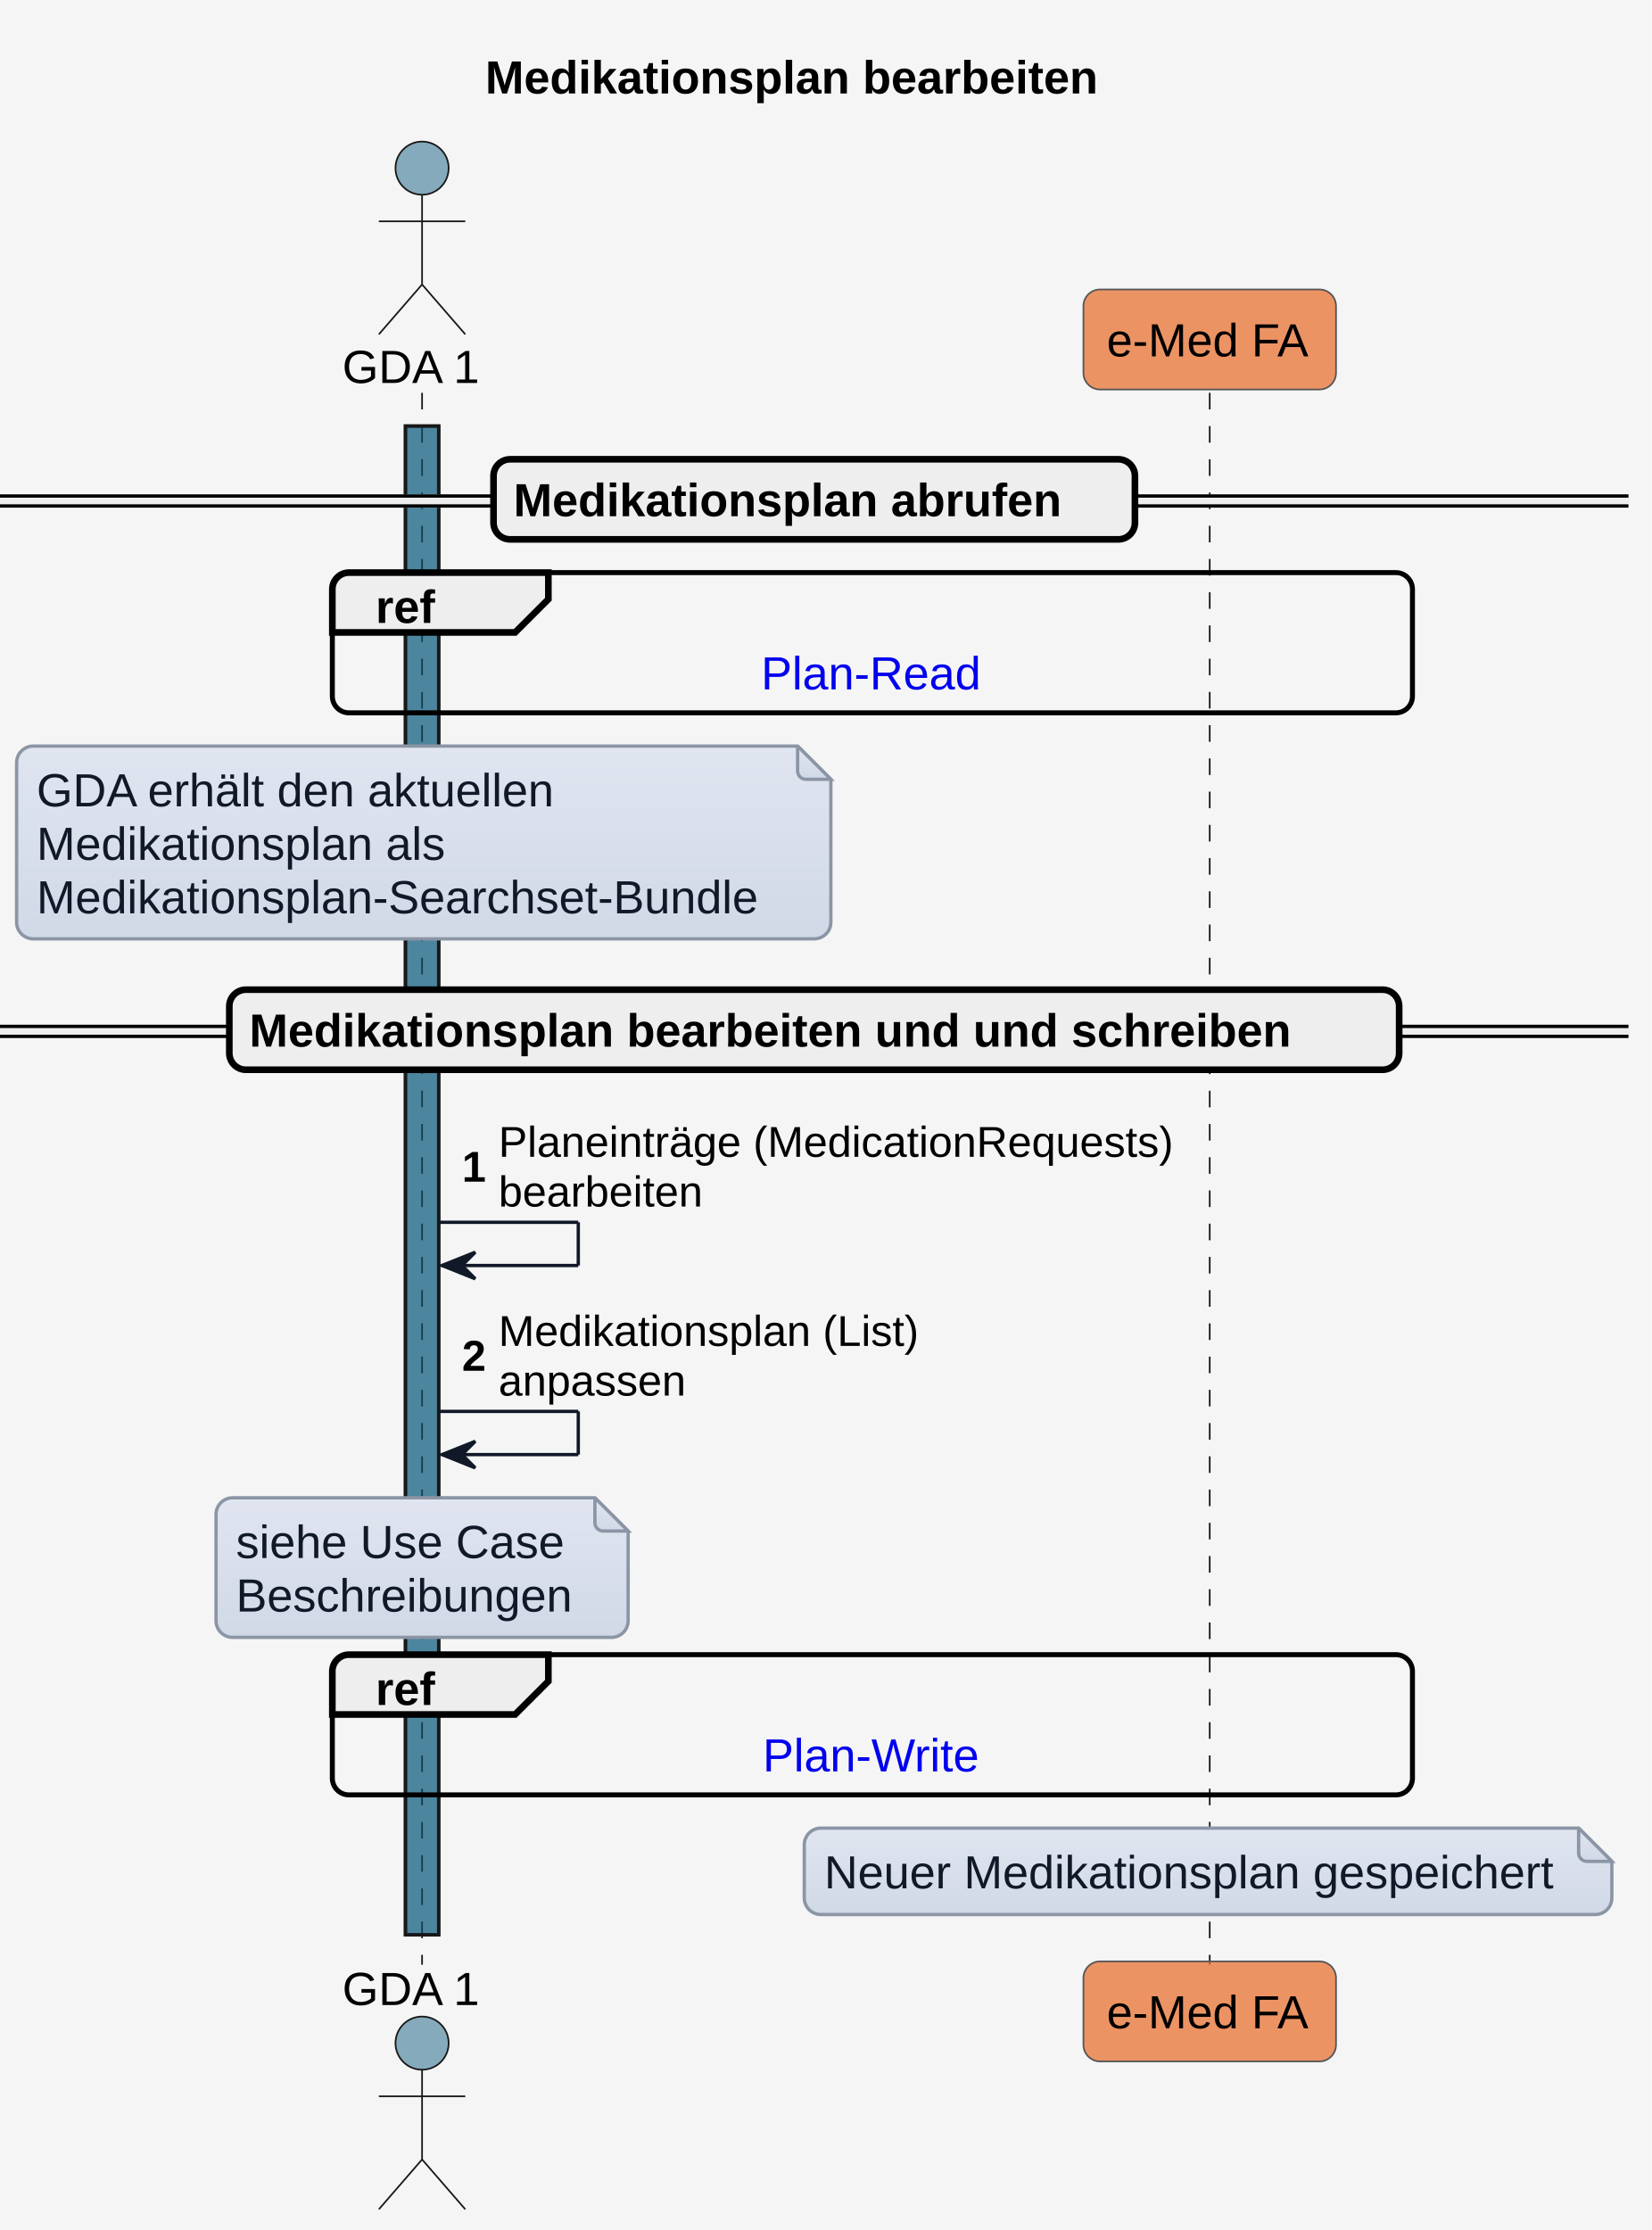
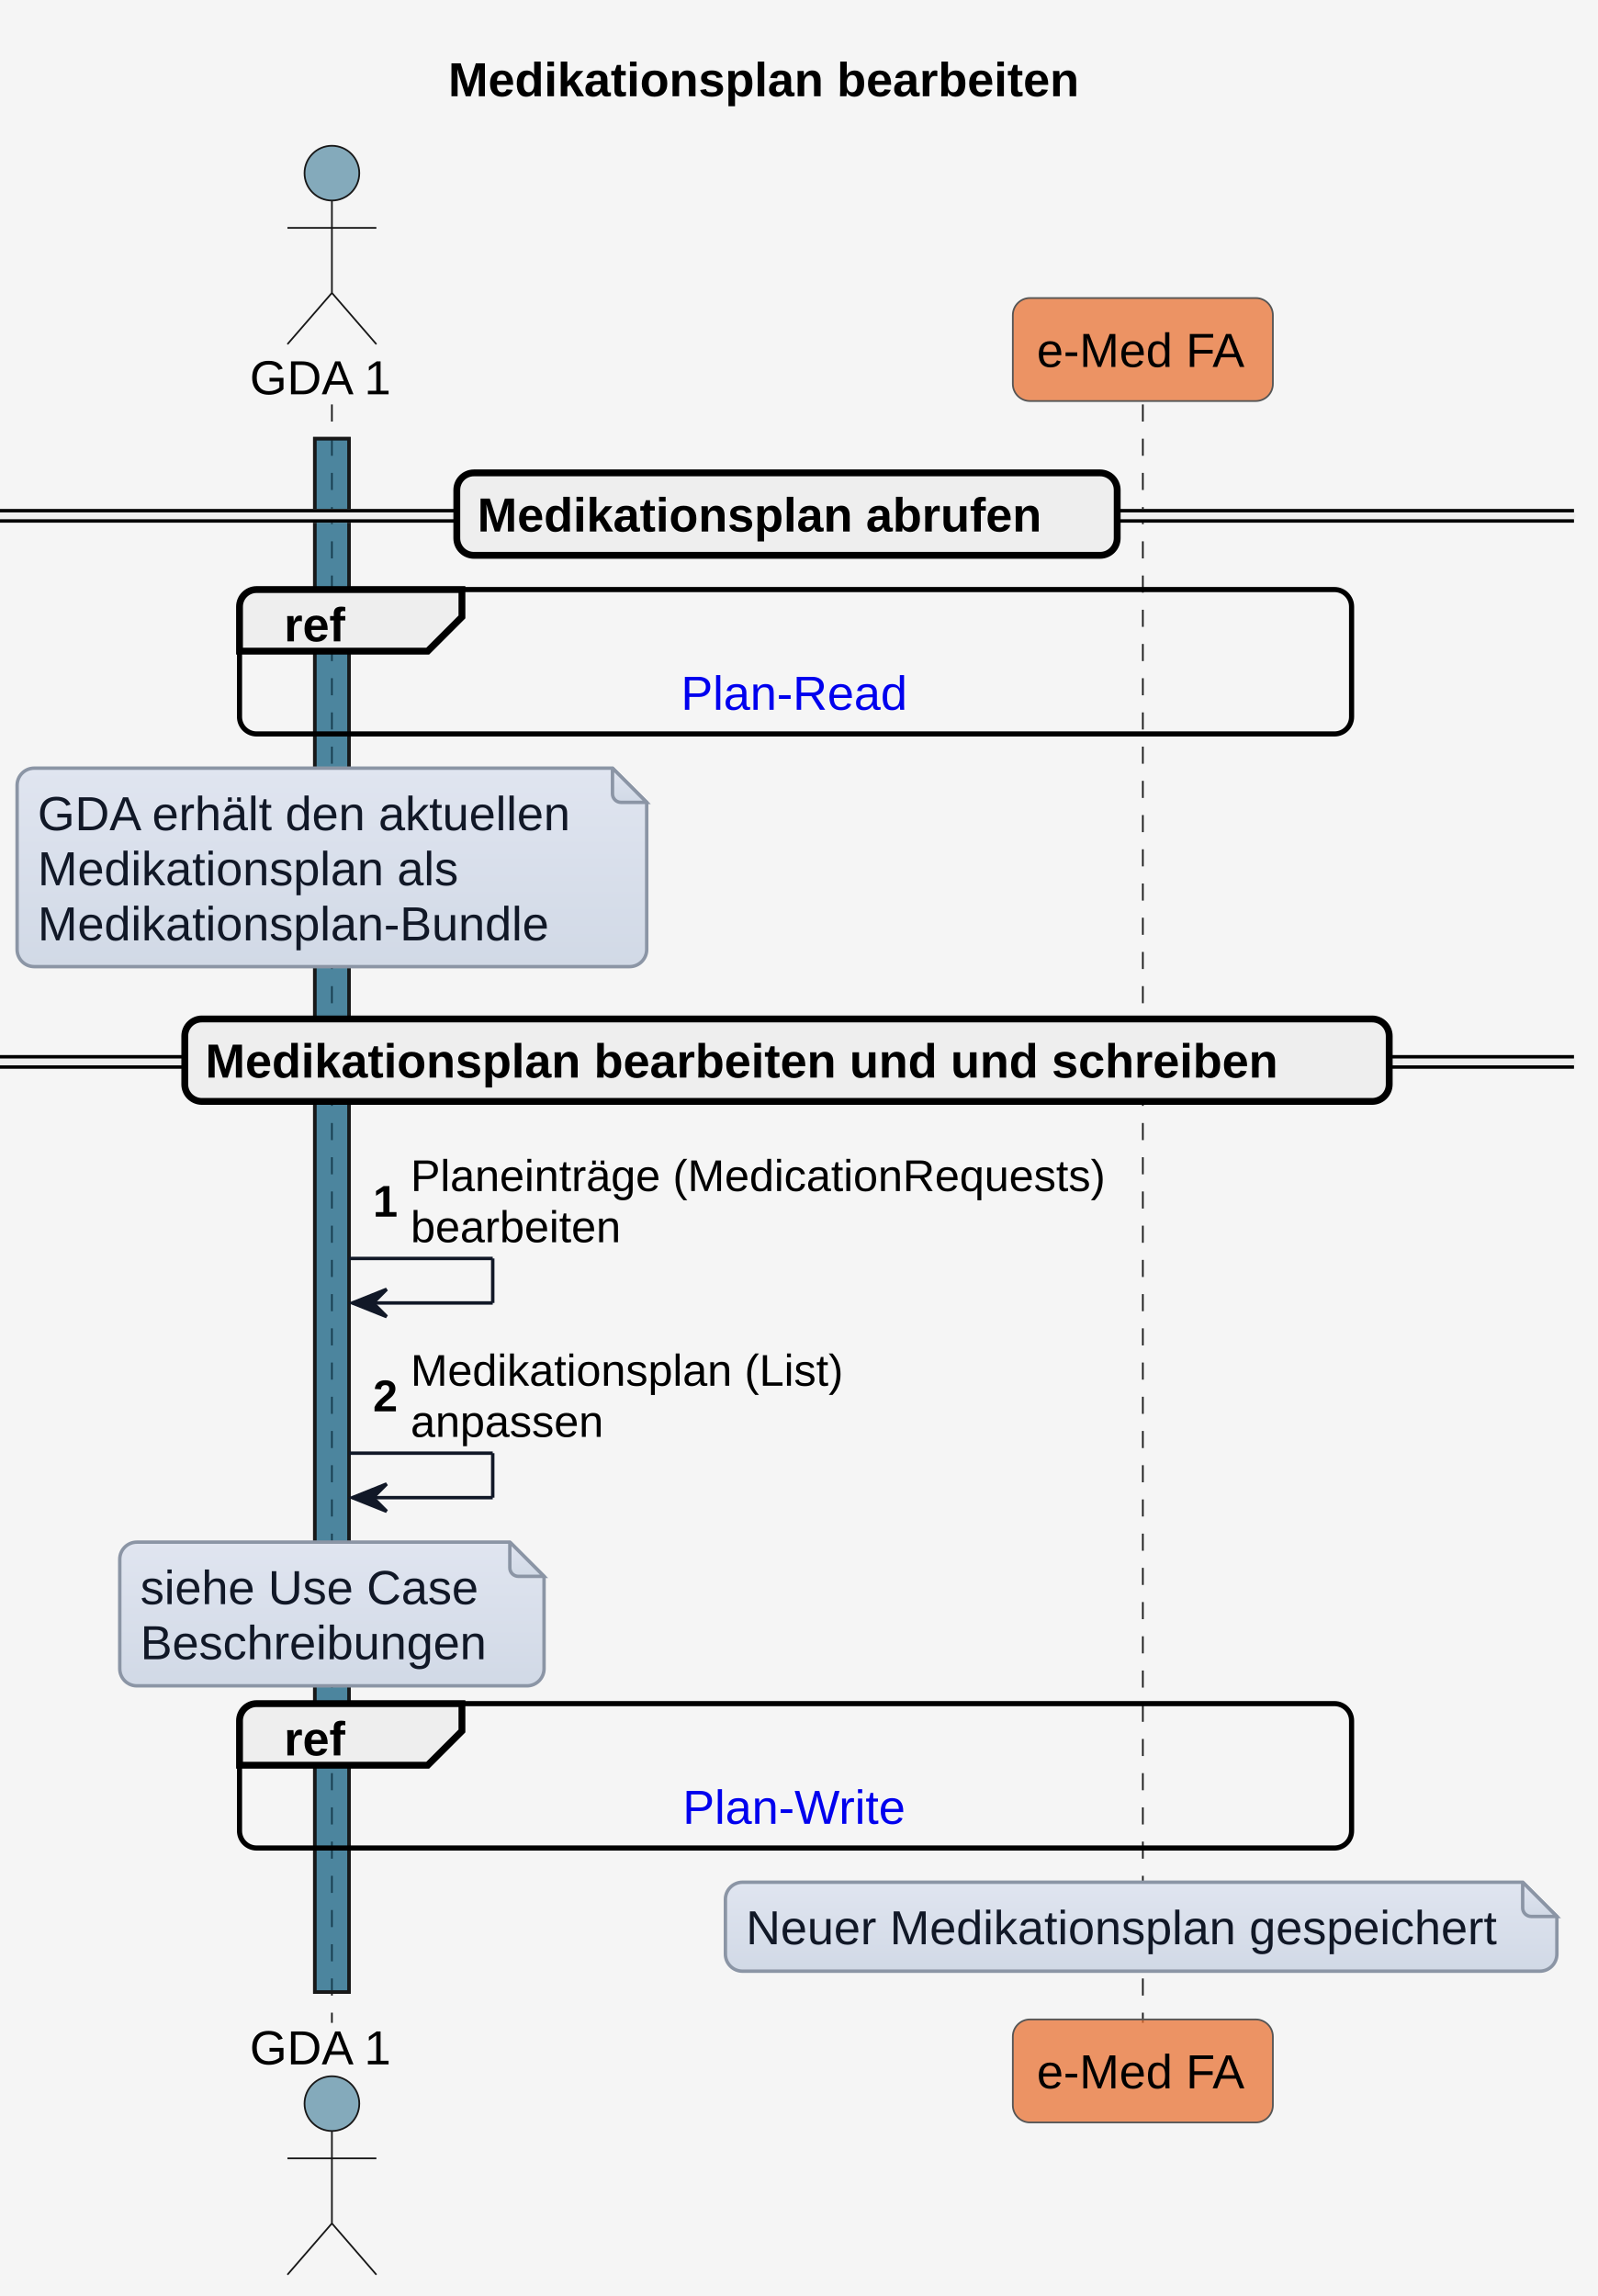
- <svg xmlns="http://www.w3.org/2000/svg" xmlns:xlink="http://www.w3.org/1999/xlink" contentStyleType="text/css" height="671px" preserveAspectRatio="none" style="width:497px;height:671px;background:#F5F5F5;" version="1.1" viewBox="0 0 497 671" width="497px" zoomAndPan="magnify">
+ <svg xmlns="http://www.w3.org/2000/svg" xmlns:xlink="http://www.w3.org/1999/xlink" contentStyleType="text/css" height="671px" preserveAspectRatio="none" style="width:467px;height:671px;background:#F5F5F5;" version="1.1" viewBox="0 0 467 671" width="467px" zoomAndPan="magnify">
  <defs>
-     <linearGradient id="g1w146m51mt2x10" x1="50%" x2="50%" y1="0%" y2="100%">
+     <linearGradient id="g194a2f03t0h7s0" x1="50%" x2="50%" y1="0%" y2="100%">
      <stop offset="0%" stop-color="#E0E5F0" />
      <stop offset="100%" stop-color="#D1D9E6" />
    </linearGradient>
  </defs>
  <g>
-     <rect fill="#F5F5F5" height="671" style="stroke:none;stroke-width:1.0;" width="497" x="0" y="0" />
-     <text fill="#000000" font-family="Arial" font-size="14" font-weight="bold" lengthAdjust="spacing" textLength="197" x="146" y="28.132">Medikationsplan bearbeiten</text>
-     <rect fill="#156082" fill-opacity="0.502" height="453.978" style="stroke:#181818;stroke-width:1.0;" width="10" x="122" y="128.197" />
-     <line style="stroke:#181818;stroke-width:0.5;stroke-dasharray:5.0,5.0;" x1="127" x2="127" y1="118.197" y2="591.176" />
-     <line style="stroke:#181818;stroke-width:0.5;stroke-dasharray:5.0,5.0;" x1="364" x2="364" y1="118.197" y2="591.176" />
-     <text fill="#000000" font-family="Arial" font-size="14" lengthAdjust="spacing" textLength="42" x="103" y="115.231">GDA 1</text>
-     <ellipse cx="127" cy="50.599" fill="#156082" fill-opacity="0.502" rx="8" ry="8" style="stroke:#181818;stroke-width:0.5;" />
-     <path d="M127,58.599 L127,85.599 M114,66.599 L140,66.599 M127,85.599 L114,100.599 M127,85.599 L140,100.599 " fill="none" style="stroke:#181818;stroke-width:0.5;" />
-     <text fill="#000000" font-family="Arial" font-size="14" lengthAdjust="spacing" textLength="42" x="103" y="603.308">GDA 1</text>
-     <ellipse cx="127" cy="614.774" fill="#156082" fill-opacity="0.502" rx="8" ry="8" style="stroke:#181818;stroke-width:0.5;" />
-     <path d="M127,622.774 L127,649.774 M114,630.774 L140,630.774 M127,649.774 L114,664.774 M127,649.774 L140,664.774 " fill="none" style="stroke:#181818;stroke-width:0.5;" />
-     <rect fill="#E97232" fill-opacity="0.741" height="30.099" rx="5" ry="5" style="stroke:#555555;stroke-width:0.5;" width="76" x="326" y="87.099" />
-     <text fill="#000000" font-family="Arial" font-size="14" lengthAdjust="spacing" textLength="62" x="333" y="107.231">e-Med FA</text>
-     <rect fill="#E97232" fill-opacity="0.741" height="30.099" rx="5" ry="5" style="stroke:#555555;stroke-width:0.5;" width="76" x="326" y="590.176" />
-     <text fill="#000000" font-family="Arial" font-size="14" lengthAdjust="spacing" textLength="62" x="333" y="610.308">e-Med FA</text>
-     <rect fill="#156082" fill-opacity="0.502" height="453.978" style="stroke:#181818;stroke-width:1.0;" width="10" x="122" y="128.197" />
-     <rect fill="#EEEEEE" height="3" rx="5" ry="5" style="stroke:#EEEEEE;stroke-width:1.0;" width="490" x="0" y="149.247" />
-     <line style="stroke:#000000;stroke-width:1.0;" x1="0" x2="490" y1="149.247" y2="149.247" />
-     <line style="stroke:#000000;stroke-width:1.0;" x1="0" x2="490" y1="152.247" y2="152.247" />
-     <rect fill="#EEEEEE" height="24.099" rx="5" ry="5" style="stroke:#000000;stroke-width:2.0;" width="193" x="148.5" y="138.197" />
-     <text fill="#000000" font-family="Arial" font-size="14" font-weight="bold" lengthAdjust="spacing" textLength="175" x="154.5" y="155.329">Medikationsplan abrufen</text>
-     <rect fill="none" height="42.197" rx="5" ry="5" style="stroke:#000000;stroke-width:1.5;" width="325" x="100" y="172.296" />
-     <path d="M105,172.296 L165,172.296 L165,180.296 L155,190.296 L100,190.296 L100,177.296 A5,5 0 0 1 105,172.296 " fill="#EEEEEE" style="stroke:#000000;stroke-width:2.0;" />
-     <text fill="#000000" font-family="Arial" font-size="14" font-weight="bold" lengthAdjust="spacing" textLength="20" x="113" y="187.428">ref</text>
+     <rect fill="#F5F5F5" height="671" style="stroke:none;stroke-width:1.0;" width="467" x="0" y="0" />
+     <text fill="#000000" font-family="Arial" font-size="14" font-weight="bold" lengthAdjust="spacing" textLength="197" x="131" y="28.132">Medikationsplan bearbeiten</text>
+     <rect fill="#156082" fill-opacity="0.502" height="453.978" style="stroke:#181818;stroke-width:1.0;" width="10" x="92" y="128.197" />
+     <line style="stroke:#181818;stroke-width:0.5;stroke-dasharray:5.0,5.0;" x1="97" x2="97" y1="118.197" y2="591.176" />
+     <line style="stroke:#181818;stroke-width:0.5;stroke-dasharray:5.0,5.0;" x1="334" x2="334" y1="118.197" y2="591.176" />
+     <text fill="#000000" font-family="Arial" font-size="14" lengthAdjust="spacing" textLength="42" x="73" y="115.231">GDA 1</text>
+     <ellipse cx="97" cy="50.599" fill="#156082" fill-opacity="0.502" rx="8" ry="8" style="stroke:#181818;stroke-width:0.5;" />
+     <path d="M97,58.599 L97,85.599 M84,66.599 L110,66.599 M97,85.599 L84,100.599 M97,85.599 L110,100.599 " fill="none" style="stroke:#181818;stroke-width:0.5;" />
+     <text fill="#000000" font-family="Arial" font-size="14" lengthAdjust="spacing" textLength="42" x="73" y="603.308">GDA 1</text>
+     <ellipse cx="97" cy="614.774" fill="#156082" fill-opacity="0.502" rx="8" ry="8" style="stroke:#181818;stroke-width:0.5;" />
+     <path d="M97,622.774 L97,649.774 M84,630.774 L110,630.774 M97,649.774 L84,664.774 M97,649.774 L110,664.774 " fill="none" style="stroke:#181818;stroke-width:0.5;" />
+     <rect fill="#E97232" fill-opacity="0.741" height="30.099" rx="5" ry="5" style="stroke:#555555;stroke-width:0.5;" width="76" x="296" y="87.099" />
+     <text fill="#000000" font-family="Arial" font-size="14" lengthAdjust="spacing" textLength="62" x="303" y="107.231">e-Med FA</text>
+     <rect fill="#E97232" fill-opacity="0.741" height="30.099" rx="5" ry="5" style="stroke:#555555;stroke-width:0.5;" width="76" x="296" y="590.176" />
+     <text fill="#000000" font-family="Arial" font-size="14" lengthAdjust="spacing" textLength="62" x="303" y="610.308">e-Med FA</text>
+     <rect fill="#156082" fill-opacity="0.502" height="453.978" style="stroke:#181818;stroke-width:1.0;" width="10" x="92" y="128.197" />
+     <rect fill="#EEEEEE" height="3" rx="5" ry="5" style="stroke:#EEEEEE;stroke-width:1.0;" width="460" x="0" y="149.247" />
+     <line style="stroke:#000000;stroke-width:1.0;" x1="0" x2="460" y1="149.247" y2="149.247" />
+     <line style="stroke:#000000;stroke-width:1.0;" x1="0" x2="460" y1="152.247" y2="152.247" />
+     <rect fill="#EEEEEE" height="24.099" rx="5" ry="5" style="stroke:#000000;stroke-width:2.0;" width="193" x="133.5" y="138.197" />
+     <text fill="#000000" font-family="Arial" font-size="14" font-weight="bold" lengthAdjust="spacing" textLength="175" x="139.5" y="155.329">Medikationsplan abrufen</text>
+     <rect fill="none" height="42.197" rx="5" ry="5" style="stroke:#000000;stroke-width:1.5;" width="325" x="70" y="172.296" />
+     <path d="M75,172.296 L135,172.296 L135,180.296 L125,190.296 L70,190.296 L70,177.296 A5,5 0 0 1 75,172.296 " fill="#EEEEEE" style="stroke:#000000;stroke-width:2.0;" />
+     <text fill="#000000" font-family="Arial" font-size="14" font-weight="bold" lengthAdjust="spacing" textLength="20" x="83" y="187.428">ref</text>
    <a href="interactions.html#sequenzdiagramm-plan-read" target="_top" title="interactions.html#sequenzdiagramm-plan-read" xlink:actuate="onRequest" xlink:href="interactions.html#sequenzdiagramm-plan-read" xlink:show="new" xlink:title="interactions.html#sequenzdiagramm-plan-read" xlink:type="simple">
-       <text fill="#0000EE" font-family="Arial" font-size="14" lengthAdjust="spacing" textLength="67" x="229" y="207.428">Plan-Read</text>
+       <text fill="#0000EE" font-family="Arial" font-size="14" lengthAdjust="spacing" textLength="67" x="199" y="207.428">Plan-Read</text>
    </a>
-     <path d="M5,229.493 L5,277.493 A5,5 0 0 0 10,282.493 L245,282.493 A5,5 0 0 0 250,277.493 L250,234.493 L240,224.493 L10,224.493 A5,5 0 0 0 5,229.493 " fill="url(#g1w146m51mt2x10)" style="stroke:#8B95A5;stroke-width:1.0;" />
-     <path d="M240,224.493 L240,231.993 A2.5,2.5 0 0 0 242.5,234.493 L250,234.493 L240,224.493 " fill="url(#g1w146m51mt2x10)" style="stroke:#8B95A5;stroke-width:1.0;" />
+     <path d="M5,229.493 L5,277.493 A5,5 0 0 0 10,282.493 L184,282.493 A5,5 0 0 0 189,277.493 L189,234.493 L179,224.493 L10,224.493 A5,5 0 0 0 5,229.493 " fill="url(#g194a2f03t0h7s0)" style="stroke:#8B95A5;stroke-width:1.0;" />
+     <path d="M179,224.493 L179,231.993 A2.5,2.5 0 0 0 181.5,234.493 L189,234.493 L179,224.493 " fill="url(#g194a2f03t0h7s0)" style="stroke:#8B95A5;stroke-width:1.0;" />
    <text fill="#111827" font-family="Arial" font-size="14" lengthAdjust="spacing" textLength="159" x="11" y="242.625">GDA erhält den aktuellen</text>
    <text fill="#111827" font-family="Arial" font-size="14" lengthAdjust="spacing" textLength="124" x="11" y="258.724">Medikationsplan als</text>
-     <text fill="#111827" font-family="Arial" font-size="14" lengthAdjust="spacing" textLength="220" x="11" y="274.822">Medikationsplan-Searchset-Bundle</text>
-     <rect fill="#EEEEEE" height="3" rx="5" ry="5" style="stroke:#EEEEEE;stroke-width:1.0;" width="490" x="0" y="308.838" />
-     <line style="stroke:#000000;stroke-width:1.0;" x1="0" x2="490" y1="308.838" y2="308.838" />
-     <line style="stroke:#000000;stroke-width:1.0;" x1="0" x2="490" y1="311.838" y2="311.838" />
-     <rect fill="#EEEEEE" height="24.099" rx="5" ry="5" style="stroke:#000000;stroke-width:2.0;" width="352" x="69" y="297.789" />
-     <text fill="#000000" font-family="Arial" font-size="14" font-weight="bold" lengthAdjust="spacing" textLength="334" x="75" y="314.921">Medikationsplan bearbeiten und und schreiben</text>
-     <line style="stroke:#111827;stroke-width:1.0;" x1="132" x2="174" y1="367.785" y2="367.785" />
-     <line style="stroke:#111827;stroke-width:1.0;" x1="174" x2="174" y1="367.785" y2="380.785" />
-     <line style="stroke:#111827;stroke-width:1.0;" x1="133" x2="174" y1="380.785" y2="380.785" />
-     <polygon fill="#111827" points="143,376.785,133,380.785,143,384.785,139,380.785" style="stroke:#111827;stroke-width:1.0;" />
-     <text fill="#000000" font-family="Arial" font-size="13" font-weight="bold" lengthAdjust="spacing" textLength="7" x="139" y="355.556">1</text>
-     <text fill="#000000" font-family="Arial" font-size="13" lengthAdjust="spacing" textLength="202" x="150" y="348.082">Planeinträge (MedicationRequests)</text>
-     <text fill="#000000" font-family="Arial" font-size="13" lengthAdjust="spacing" textLength="60" x="150" y="363.03">bearbeiten</text>
-     <line style="stroke:#111827;stroke-width:1.0;" x1="132" x2="174" y1="424.683" y2="424.683" />
-     <line style="stroke:#111827;stroke-width:1.0;" x1="174" x2="174" y1="424.683" y2="437.683" />
-     <line style="stroke:#111827;stroke-width:1.0;" x1="133" x2="174" y1="437.683" y2="437.683" />
-     <polygon fill="#111827" points="143,433.683,133,437.683,143,441.683,139,437.683" style="stroke:#111827;stroke-width:1.0;" />
-     <text fill="#000000" font-family="Arial" font-size="13" font-weight="bold" lengthAdjust="spacing" textLength="7" x="139" y="412.453">2</text>
-     <text fill="#000000" font-family="Arial" font-size="13" lengthAdjust="spacing" textLength="127" x="150" y="404.979">Medikationsplan (List)</text>
-     <text fill="#000000" font-family="Arial" font-size="13" lengthAdjust="spacing" textLength="56" x="150" y="419.928">anpassen</text>
-     <path d="M65,455.683 L65,487.683 A5,5 0 0 0 70,492.683 L184,492.683 A5,5 0 0 0 189,487.683 L189,460.683 L179,450.683 L70,450.683 A5,5 0 0 0 65,455.683 " fill="url(#g1w146m51mt2x10)" style="stroke:#8B95A5;stroke-width:1.0;" />
-     <path d="M179,450.683 L179,458.183 A2.5,2.5 0 0 0 181.5,460.683 L189,460.683 L179,450.683 " fill="url(#g1w146m51mt2x10)" style="stroke:#8B95A5;stroke-width:1.0;" />
-     <text fill="#111827" font-family="Arial" font-size="14" lengthAdjust="spacing" textLength="99" x="71" y="468.815">siehe Use Case</text>
-     <text fill="#111827" font-family="Arial" font-size="14" lengthAdjust="spacing" textLength="103" x="71" y="484.913">Beschreibungen</text>
-     <rect fill="none" height="42.197" rx="5" ry="5" style="stroke:#000000;stroke-width:1.5;" width="325" x="100" y="497.88" />
-     <path d="M105,497.88 L165,497.88 L165,505.88 L155,515.88 L100,515.88 L100,502.88 A5,5 0 0 1 105,497.88 " fill="#EEEEEE" style="stroke:#000000;stroke-width:2.0;" />
-     <text fill="#000000" font-family="Arial" font-size="14" font-weight="bold" lengthAdjust="spacing" textLength="20" x="113" y="513.012">ref</text>
+     <text fill="#111827" font-family="Arial" font-size="14" lengthAdjust="spacing" textLength="151" x="11" y="274.822">Medikationsplan-Bundle</text>
+     <rect fill="#EEEEEE" height="3" rx="5" ry="5" style="stroke:#EEEEEE;stroke-width:1.0;" width="460" x="0" y="308.838" />
+     <line style="stroke:#000000;stroke-width:1.0;" x1="0" x2="460" y1="308.838" y2="308.838" />
+     <line style="stroke:#000000;stroke-width:1.0;" x1="0" x2="460" y1="311.838" y2="311.838" />
+     <rect fill="#EEEEEE" height="24.099" rx="5" ry="5" style="stroke:#000000;stroke-width:2.0;" width="352" x="54" y="297.789" />
+     <text fill="#000000" font-family="Arial" font-size="14" font-weight="bold" lengthAdjust="spacing" textLength="334" x="60" y="314.921">Medikationsplan bearbeiten und und schreiben</text>
+     <line style="stroke:#111827;stroke-width:1.0;" x1="102" x2="144" y1="367.785" y2="367.785" />
+     <line style="stroke:#111827;stroke-width:1.0;" x1="144" x2="144" y1="367.785" y2="380.785" />
+     <line style="stroke:#111827;stroke-width:1.0;" x1="103" x2="144" y1="380.785" y2="380.785" />
+     <polygon fill="#111827" points="113,376.785,103,380.785,113,384.785,109,380.785" style="stroke:#111827;stroke-width:1.0;" />
+     <text fill="#000000" font-family="Arial" font-size="13" font-weight="bold" lengthAdjust="spacing" textLength="7" x="109" y="355.556">1</text>
+     <text fill="#000000" font-family="Arial" font-size="13" lengthAdjust="spacing" textLength="202" x="120" y="348.082">Planeinträge (MedicationRequests)</text>
+     <text fill="#000000" font-family="Arial" font-size="13" lengthAdjust="spacing" textLength="60" x="120" y="363.03">bearbeiten</text>
+     <line style="stroke:#111827;stroke-width:1.0;" x1="102" x2="144" y1="424.683" y2="424.683" />
+     <line style="stroke:#111827;stroke-width:1.0;" x1="144" x2="144" y1="424.683" y2="437.683" />
+     <line style="stroke:#111827;stroke-width:1.0;" x1="103" x2="144" y1="437.683" y2="437.683" />
+     <polygon fill="#111827" points="113,433.683,103,437.683,113,441.683,109,437.683" style="stroke:#111827;stroke-width:1.0;" />
+     <text fill="#000000" font-family="Arial" font-size="13" font-weight="bold" lengthAdjust="spacing" textLength="7" x="109" y="412.453">2</text>
+     <text fill="#000000" font-family="Arial" font-size="13" lengthAdjust="spacing" textLength="127" x="120" y="404.979">Medikationsplan (List)</text>
+     <text fill="#000000" font-family="Arial" font-size="13" lengthAdjust="spacing" textLength="56" x="120" y="419.928">anpassen</text>
+     <path d="M35,455.683 L35,487.683 A5,5 0 0 0 40,492.683 L154,492.683 A5,5 0 0 0 159,487.683 L159,460.683 L149,450.683 L40,450.683 A5,5 0 0 0 35,455.683 " fill="url(#g194a2f03t0h7s0)" style="stroke:#8B95A5;stroke-width:1.0;" />
+     <path d="M149,450.683 L149,458.183 A2.5,2.5 0 0 0 151.5,460.683 L159,460.683 L149,450.683 " fill="url(#g194a2f03t0h7s0)" style="stroke:#8B95A5;stroke-width:1.0;" />
+     <text fill="#111827" font-family="Arial" font-size="14" lengthAdjust="spacing" textLength="99" x="41" y="468.815">siehe Use Case</text>
+     <text fill="#111827" font-family="Arial" font-size="14" lengthAdjust="spacing" textLength="103" x="41" y="484.913">Beschreibungen</text>
+     <rect fill="none" height="42.197" rx="5" ry="5" style="stroke:#000000;stroke-width:1.5;" width="325" x="70" y="497.88" />
+     <path d="M75,497.88 L135,497.88 L135,505.88 L125,515.88 L70,515.88 L70,502.88 A5,5 0 0 1 75,497.88 " fill="#EEEEEE" style="stroke:#000000;stroke-width:2.0;" />
+     <text fill="#000000" font-family="Arial" font-size="14" font-weight="bold" lengthAdjust="spacing" textLength="20" x="83" y="513.012">ref</text>
    <a href="interactions.html#plan-write" target="_top" title="interactions.html#plan-write" xlink:actuate="onRequest" xlink:href="interactions.html#plan-write" xlink:show="new" xlink:title="interactions.html#plan-write" xlink:type="simple">
-       <text fill="#0000EE" font-family="Arial" font-size="14" lengthAdjust="spacing" textLength="66" x="229.5" y="533.012">Plan-Write</text>
+       <text fill="#0000EE" font-family="Arial" font-size="14" lengthAdjust="spacing" textLength="66" x="199.5" y="533.012">Plan-Write</text>
    </a>
-     <path d="M242,555.077 L242,571.077 A5,5 0 0 0 247,576.077 L480,576.077 A5,5 0 0 0 485,571.077 L485,560.077 L475,550.077 L247,550.077 A5,5 0 0 0 242,555.077 " fill="url(#g1w146m51mt2x10)" style="stroke:#8B95A5;stroke-width:1.0;" />
-     <path d="M475,550.077 L475,557.577 A2.5,2.5 0 0 0 477.5,560.077 L485,560.077 L475,550.077 " fill="url(#g1w146m51mt2x10)" style="stroke:#8B95A5;stroke-width:1.0;" />
-     <text fill="#111827" font-family="Arial" font-size="14" lengthAdjust="spacing" textLength="222" x="248" y="568.209">Neuer Medikationsplan gespeichert</text>
+     <path d="M212,555.077 L212,571.077 A5,5 0 0 0 217,576.077 L450,576.077 A5,5 0 0 0 455,571.077 L455,560.077 L445,550.077 L217,550.077 A5,5 0 0 0 212,555.077 " fill="url(#g194a2f03t0h7s0)" style="stroke:#8B95A5;stroke-width:1.0;" />
+     <path d="M445,550.077 L445,557.577 A2.5,2.5 0 0 0 447.5,560.077 L455,560.077 L445,550.077 " fill="url(#g194a2f03t0h7s0)" style="stroke:#8B95A5;stroke-width:1.0;" />
+     <text fill="#111827" font-family="Arial" font-size="14" lengthAdjust="spacing" textLength="222" x="218" y="568.209">Neuer Medikationsplan gespeichert</text>
  </g>
</svg>
